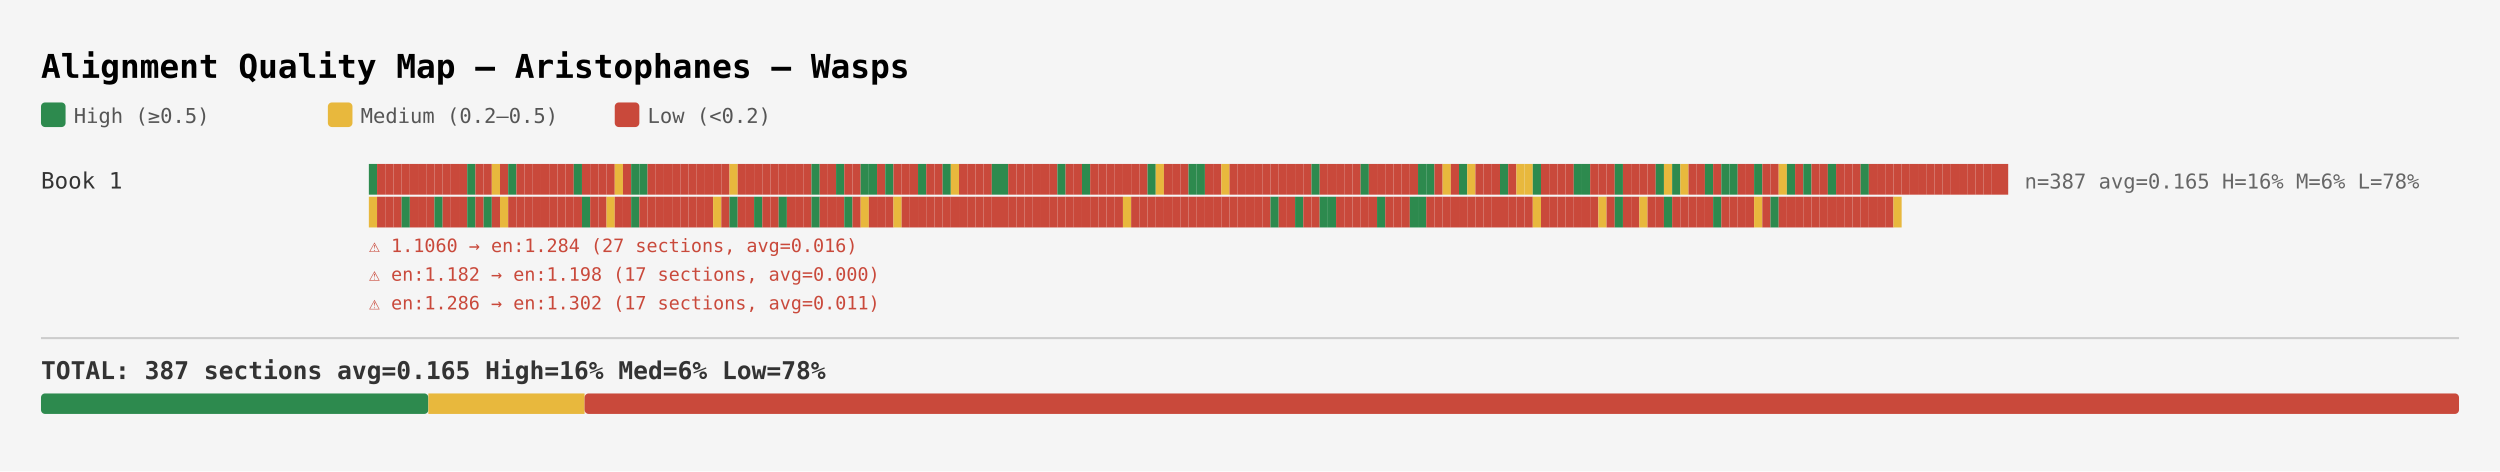
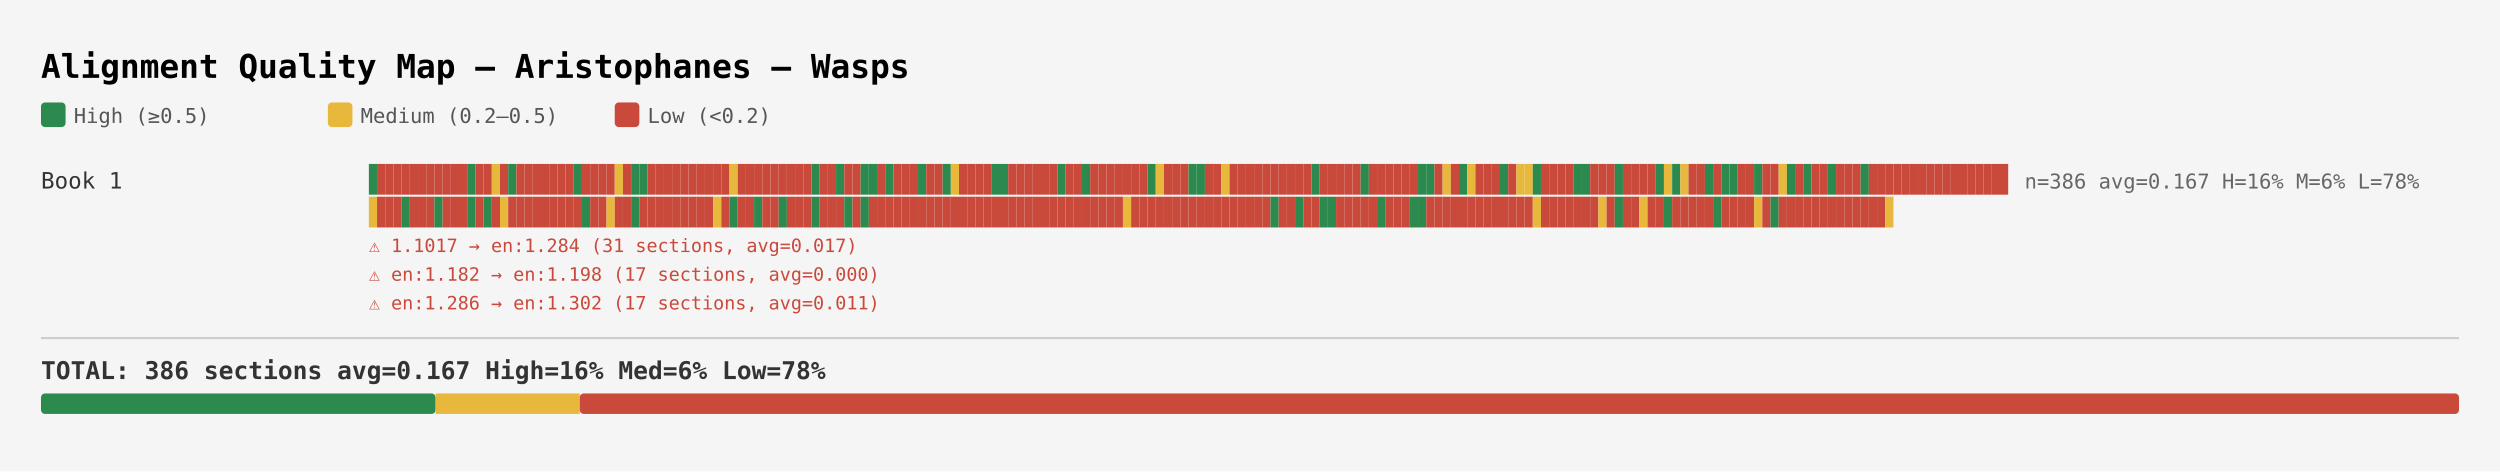
<svg xmlns="http://www.w3.org/2000/svg" width="1220" height="230" viewBox="0 0 1220 230">
  <rect width="1220" height="230" fill="#f5f5f5" />
  <style>
  text { font-family: "SF Mono", "Menlo", "Monaco", monospace; }
  .title { font-size: 16px; font-weight: bold; }
  .subtitle { font-size: 11px; fill: #888; }
  .label { font-size: 11px; fill: #333; }
  .stats { font-size: 10px; fill: #666; }
  .warn { font-size: 9px; fill: #c9493b; }
  .total { font-size: 12px; font-weight: bold; fill: #333; }
  .legend-text { font-size: 10px; fill: #555; }
</style>
  <text x="20" y="38" class="title">Alignment Quality Map — Aristophanes — Wasps</text>
  <rect x="20" y="50" width="12" height="12" fill="#2d8a4e" rx="2" />
  <text x="36" y="60" class="legend-text">High (≥0.5)</text>
  <rect x="160" y="50" width="12" height="12" fill="#e8b83d" rx="2" />
  <text x="176" y="60" class="legend-text">Medium (0.2–0.5)</text>
  <rect x="300" y="50" width="12" height="12" fill="#c9493b" rx="2" />
  <text x="316" y="60" class="legend-text">Low (&lt;0.2)</text>
  <text x="20" y="92" class="label">Book 1</text>
-   <text x="988" y="92" class="stats">n=387  avg=0.165  H=16%  M=6%  L=78%</text>
+   <text x="988" y="92" class="stats">n=386  avg=0.167  H=16%  M=6%  L=78%</text>
  <a href="tlg0019.tlg004.perseus-eng80.html#s1-1">
    <rect x="180" y="80" width="4" height="15" fill="#2d8a4e" />
  </a>
  <a href="tlg0019.tlg004.perseus-eng80.html#sen:1-2">
    <rect x="184" y="80" width="4" height="15" fill="#c9493b" />
  </a>
  <a href="tlg0019.tlg004.perseus-eng80.html#sen:1-3">
    <rect x="188" y="80" width="4" height="15" fill="#c9493b" />
  </a>
  <a href="tlg0019.tlg004.perseus-eng80.html#sen:1-4">
    <rect x="192" y="80" width="4" height="15" fill="#c9493b" />
  </a>
  <a href="tlg0019.tlg004.perseus-eng80.html#s1-9">
    <rect x="196" y="80" width="4" height="15" fill="#c9493b" />
  </a>
  <a href="tlg0019.tlg004.perseus-eng80.html#sen:1-6">
    <rect x="200" y="80" width="4" height="15" fill="#c9493b" />
  </a>
  <a href="tlg0019.tlg004.perseus-eng80.html#sen:1-7">
    <rect x="204" y="80" width="4" height="15" fill="#c9493b" />
  </a>
  <a href="tlg0019.tlg004.perseus-eng80.html#sen:1-8">
    <rect x="208" y="80" width="4" height="15" fill="#c9493b" />
  </a>
  <a href="tlg0019.tlg004.perseus-eng80.html#s1-20">
    <rect x="212" y="80" width="4" height="15" fill="#c9493b" />
  </a>
  <a href="tlg0019.tlg004.perseus-eng80.html#sen:1-10">
    <rect x="216" y="80" width="4" height="15" fill="#c9493b" />
  </a>
  <a href="tlg0019.tlg004.perseus-eng80.html#sen:1-11">
    <rect x="220" y="80" width="4" height="15" fill="#c9493b" />
  </a>
  <a href="tlg0019.tlg004.perseus-eng80.html#sen:1-12">
    <rect x="224" y="80" width="4" height="15" fill="#c9493b" />
  </a>
  <a href="tlg0019.tlg004.perseus-eng80.html#s1-28">
    <rect x="228" y="80" width="4" height="15" fill="#2d8a4e" />
  </a>
  <a href="tlg0019.tlg004.perseus-eng80.html#sen:1-14">
    <rect x="232" y="80" width="4" height="15" fill="#c9493b" />
  </a>
  <a href="tlg0019.tlg004.perseus-eng80.html#sen:1-15">
    <rect x="236" y="80" width="4" height="15" fill="#c9493b" />
  </a>
  <a href="tlg0019.tlg004.perseus-eng80.html#s1-37">
    <rect x="240" y="80" width="4" height="15" fill="#e8b83d" />
  </a>
  <a href="tlg0019.tlg004.perseus-eng80.html#sen:1-17">
    <rect x="244" y="80" width="4" height="15" fill="#c9493b" />
  </a>
  <a href="tlg0019.tlg004.perseus-eng80.html#s1-46">
    <rect x="248" y="80" width="4" height="15" fill="#2d8a4e" />
  </a>
  <a href="tlg0019.tlg004.perseus-eng80.html#s1-54">
    <rect x="252" y="80" width="4" height="15" fill="#c9493b" />
  </a>
  <a href="tlg0019.tlg004.perseus-eng80.html#sen:1-20">
    <rect x="256" y="80" width="4" height="15" fill="#c9493b" />
  </a>
  <a href="tlg0019.tlg004.perseus-eng80.html#sen:1-21">
    <rect x="260" y="80" width="4" height="15" fill="#c9493b" />
  </a>
  <a href="tlg0019.tlg004.perseus-eng80.html#s1-62">
    <rect x="264" y="80" width="4" height="15" fill="#c9493b" />
  </a>
  <a href="tlg0019.tlg004.perseus-eng80.html#s1-71">
    <rect x="268" y="80" width="4" height="15" fill="#c9493b" />
  </a>
  <a href="tlg0019.tlg004.perseus-eng80.html#sen:1-24">
    <rect x="272" y="80" width="4" height="15" fill="#c9493b" />
  </a>
  <a href="tlg0019.tlg004.perseus-eng80.html#s1-80">
    <rect x="276" y="80" width="4" height="15" fill="#c9493b" />
  </a>
  <a href="tlg0019.tlg004.perseus-eng80.html#s1-88">
    <rect x="280" y="80" width="4" height="15" fill="#2d8a4e" />
  </a>
  <a href="tlg0019.tlg004.perseus-eng80.html#s1-97">
    <rect x="284" y="80" width="4" height="15" fill="#c9493b" />
  </a>
  <a href="tlg0019.tlg004.perseus-eng80.html#s1-106">
    <rect x="288" y="80" width="4" height="15" fill="#c9493b" />
  </a>
  <a href="tlg0019.tlg004.perseus-eng80.html#s1-114">
    <rect x="292" y="80" width="4" height="15" fill="#c9493b" />
  </a>
  <a href="tlg0019.tlg004.perseus-eng80.html#s1-125">
    <rect x="296" y="80" width="4" height="15" fill="#c9493b" />
  </a>
  <a href="tlg0019.tlg004.perseus-eng80.html#s1-133">
    <rect x="300" y="80" width="4" height="15" fill="#e8b83d" />
  </a>
  <a href="tlg0019.tlg004.perseus-eng80.html#sen:1-31">
    <rect x="304" y="80" width="4" height="15" fill="#c9493b" />
  </a>
  <a href="tlg0019.tlg004.perseus-eng80.html#s1-142">
    <rect x="308" y="80" width="4" height="15" fill="#2d8a4e" />
  </a>
  <a href="tlg0019.tlg004.perseus-eng80.html#s1-150">
    <rect x="312" y="80" width="4" height="15" fill="#2d8a4e" />
  </a>
  <a href="tlg0019.tlg004.perseus-eng80.html#sen:1-34">
    <rect x="316" y="80" width="4" height="15" fill="#c9493b" />
  </a>
  <a href="tlg0019.tlg004.perseus-eng80.html#sen:1-35">
    <rect x="320" y="80" width="4" height="15" fill="#c9493b" />
  </a>
  <a href="tlg0019.tlg004.perseus-eng80.html#sen:1-36">
    <rect x="324" y="80" width="4" height="15" fill="#c9493b" />
  </a>
  <a href="tlg0019.tlg004.perseus-eng80.html#s1-158">
    <rect x="328" y="80" width="4" height="15" fill="#c9493b" />
  </a>
  <a href="tlg0019.tlg004.perseus-eng80.html#sen:1-38">
    <rect x="332" y="80" width="4" height="15" fill="#c9493b" />
  </a>
  <a href="tlg0019.tlg004.perseus-eng80.html#sen:1-39">
    <rect x="336" y="80" width="4" height="15" fill="#c9493b" />
  </a>
  <a href="tlg0019.tlg004.perseus-eng80.html#sen:1-40">
    <rect x="340" y="80" width="4" height="15" fill="#c9493b" />
  </a>
  <a href="tlg0019.tlg004.perseus-eng80.html#s1-166">
    <rect x="344" y="80" width="4" height="15" fill="#c9493b" />
  </a>
  <a href="tlg0019.tlg004.perseus-eng80.html#sen:1-42">
    <rect x="348" y="80" width="4" height="15" fill="#c9493b" />
  </a>
  <a href="tlg0019.tlg004.perseus-eng80.html#sen:1-43">
    <rect x="352" y="80" width="4" height="15" fill="#c9493b" />
  </a>
  <a href="tlg0019.tlg004.perseus-eng80.html#s1-174">
    <rect x="356" y="80" width="4" height="15" fill="#e8b83d" />
  </a>
  <a href="tlg0019.tlg004.perseus-eng80.html#sen:1-45">
    <rect x="360" y="80" width="4" height="15" fill="#c9493b" />
  </a>
  <a href="tlg0019.tlg004.perseus-eng80.html#s1-182">
    <rect x="364" y="80" width="4" height="15" fill="#c9493b" />
  </a>
  <a href="tlg0019.tlg004.perseus-eng80.html#sen:1-47">
    <rect x="368" y="80" width="4" height="15" fill="#c9493b" />
  </a>
  <a href="tlg0019.tlg004.perseus-eng80.html#sen:1-48">
    <rect x="372" y="80" width="4" height="15" fill="#c9493b" />
  </a>
  <a href="tlg0019.tlg004.perseus-eng80.html#sen:1-49">
    <rect x="376" y="80" width="4" height="15" fill="#c9493b" />
  </a>
  <a href="tlg0019.tlg004.perseus-eng80.html#s1-190">
    <rect x="380" y="80" width="4" height="15" fill="#c9493b" />
  </a>
  <a href="tlg0019.tlg004.perseus-eng80.html#sen:1-51">
    <rect x="384" y="80" width="4" height="15" fill="#c9493b" />
  </a>
  <a href="tlg0019.tlg004.perseus-eng80.html#sen:1-52">
    <rect x="388" y="80" width="4" height="15" fill="#c9493b" />
  </a>
  <a href="tlg0019.tlg004.perseus-eng80.html#sen:1-53">
    <rect x="392" y="80" width="4" height="15" fill="#c9493b" />
  </a>
  <a href="tlg0019.tlg004.perseus-eng80.html#s1-198">
    <rect x="396" y="80" width="4" height="15" fill="#2d8a4e" />
  </a>
  <a href="tlg0019.tlg004.perseus-eng80.html#sen:1-55">
    <rect x="400" y="80" width="4" height="15" fill="#c9493b" />
  </a>
  <a href="tlg0019.tlg004.perseus-eng80.html#sen:1-56">
    <rect x="404" y="80" width="4" height="15" fill="#c9493b" />
  </a>
  <a href="tlg0019.tlg004.perseus-eng80.html#s1-207">
    <rect x="408" y="80" width="4" height="15" fill="#2d8a4e" />
  </a>
  <a href="tlg0019.tlg004.perseus-eng80.html#sen:1-58">
    <rect x="412" y="80" width="4" height="15" fill="#c9493b" />
  </a>
  <a href="tlg0019.tlg004.perseus-eng80.html#sen:1-59">
    <rect x="416" y="80" width="4" height="15" fill="#c9493b" />
  </a>
  <a href="tlg0019.tlg004.perseus-eng80.html#s1-217">
    <rect x="420" y="80" width="4" height="15" fill="#2d8a4e" />
  </a>
  <a href="tlg0019.tlg004.perseus-eng80.html#s1-225">
    <rect x="424" y="80" width="4" height="15" fill="#2d8a4e" />
  </a>
  <a href="tlg0019.tlg004.perseus-eng80.html#sen:1-62">
    <rect x="428" y="80" width="4" height="15" fill="#c9493b" />
  </a>
  <a href="tlg0019.tlg004.perseus-eng80.html#s1-230">
    <rect x="432" y="80" width="4" height="15" fill="#2d8a4e" />
  </a>
  <a href="tlg0019.tlg004.perseus-eng80.html#s1-240">
    <rect x="436" y="80" width="4" height="15" fill="#c9493b" />
  </a>
  <a href="tlg0019.tlg004.perseus-eng80.html#sen:1-65">
    <rect x="440" y="80" width="4" height="15" fill="#c9493b" />
  </a>
  <a href="tlg0019.tlg004.perseus-eng80.html#sen:1-66">
    <rect x="444" y="80" width="4" height="15" fill="#c9493b" />
  </a>
  <a href="tlg0019.tlg004.perseus-eng80.html#s1-248">
    <rect x="448" y="80" width="4" height="15" fill="#2d8a4e" />
  </a>
  <a href="tlg0019.tlg004.perseus-eng80.html#sen:1-68">
    <rect x="452" y="80" width="4" height="15" fill="#c9493b" />
  </a>
  <a href="tlg0019.tlg004.perseus-eng80.html#sen:1-69">
    <rect x="456" y="80" width="4" height="15" fill="#c9493b" />
  </a>
  <a href="tlg0019.tlg004.perseus-eng80.html#s1-256">
    <rect x="460" y="80" width="4" height="15" fill="#2d8a4e" />
  </a>
  <a href="tlg0019.tlg004.perseus-eng80.html#s1-264">
    <rect x="464" y="80" width="4" height="15" fill="#e8b83d" />
  </a>
  <a href="tlg0019.tlg004.perseus-eng80.html#sen:1-72">
    <rect x="468" y="80" width="4" height="15" fill="#c9493b" />
  </a>
  <a href="tlg0019.tlg004.perseus-eng80.html#s1-273">
    <rect x="472" y="80" width="4" height="15" fill="#c9493b" />
  </a>
  <a href="tlg0019.tlg004.perseus-eng80.html#sen:1-74">
    <rect x="476" y="80" width="4" height="15" fill="#c9493b" />
  </a>
  <a href="tlg0019.tlg004.perseus-eng80.html#sen:1-75">
    <rect x="480" y="80" width="4" height="15" fill="#c9493b" />
  </a>
  <a href="tlg0019.tlg004.perseus-eng80.html#s1-281">
    <rect x="484" y="80" width="4" height="15" fill="#2d8a4e" />
  </a>
  <a href="tlg0019.tlg004.perseus-eng80.html#s1-289">
    <rect x="488" y="80" width="4" height="15" fill="#2d8a4e" />
  </a>
  <a href="tlg0019.tlg004.perseus-eng80.html#sen:1-78">
    <rect x="492" y="80" width="4" height="15" fill="#c9493b" />
  </a>
  <a href="tlg0019.tlg004.perseus-eng80.html#s1-297">
    <rect x="496" y="80" width="4" height="15" fill="#c9493b" />
  </a>
  <a href="tlg0019.tlg004.perseus-eng80.html#sen:1-80">
    <rect x="500" y="80" width="4" height="15" fill="#c9493b" />
  </a>
  <a href="tlg0019.tlg004.perseus-eng80.html#sen:1-81">
    <rect x="504" y="80" width="4" height="15" fill="#c9493b" />
  </a>
  <a href="tlg0019.tlg004.perseus-eng80.html#sen:1-82">
    <rect x="508" y="80" width="4" height="15" fill="#c9493b" />
  </a>
  <a href="tlg0019.tlg004.perseus-eng80.html#s1-309">
    <rect x="512" y="80" width="4" height="15" fill="#c9493b" />
  </a>
  <a href="tlg0019.tlg004.perseus-eng80.html#s1-323">
    <rect x="516" y="80" width="4" height="15" fill="#2d8a4e" />
  </a>
  <a href="tlg0019.tlg004.perseus-eng80.html#s1-334">
    <rect x="520" y="80" width="4" height="15" fill="#c9493b" />
  </a>
  <a href="tlg0019.tlg004.perseus-eng80.html#sen:1-86">
    <rect x="524" y="80" width="4" height="15" fill="#c9493b" />
  </a>
  <a href="tlg0019.tlg004.perseus-eng80.html#s1-342">
    <rect x="528" y="80" width="4" height="15" fill="#2d8a4e" />
  </a>
  <a href="tlg0019.tlg004.perseus-eng80.html#sen:1-88">
    <rect x="532" y="80" width="4" height="15" fill="#c9493b" />
  </a>
  <a href="tlg0019.tlg004.perseus-eng80.html#s1-350">
    <rect x="536" y="80" width="4" height="15" fill="#c9493b" />
  </a>
  <a href="tlg0019.tlg004.perseus-eng80.html#sen:1-90">
    <rect x="540" y="80" width="4" height="15" fill="#c9493b" />
  </a>
  <a href="tlg0019.tlg004.perseus-eng80.html#sen:1-91">
    <rect x="544" y="80" width="4" height="15" fill="#c9493b" />
  </a>
  <a href="tlg0019.tlg004.perseus-eng80.html#s1-365">
    <rect x="548" y="80" width="4" height="15" fill="#c9493b" />
  </a>
  <a href="tlg0019.tlg004.perseus-eng80.html#sen:1-93">
    <rect x="552" y="80" width="4" height="15" fill="#c9493b" />
  </a>
  <a href="tlg0019.tlg004.perseus-eng80.html#sen:1-94">
    <rect x="556" y="80" width="4" height="15" fill="#c9493b" />
  </a>
  <a href="tlg0019.tlg004.perseus-eng80.html#s1-373">
    <rect x="560" y="80" width="4" height="15" fill="#2d8a4e" />
  </a>
  <a href="tlg0019.tlg004.perseus-eng80.html#s1-381">
    <rect x="564" y="80" width="4" height="15" fill="#e8b83d" />
  </a>
  <a href="tlg0019.tlg004.perseus-eng80.html#sen:1-97">
    <rect x="568" y="80" width="4" height="15" fill="#c9493b" />
  </a>
  <a href="tlg0019.tlg004.perseus-eng80.html#s1-389">
    <rect x="572" y="80" width="4" height="15" fill="#c9493b" />
  </a>
  <a href="tlg0019.tlg004.perseus-eng80.html#sen:1-99">
    <rect x="576" y="80" width="4" height="15" fill="#c9493b" />
  </a>
  <a href="tlg0019.tlg004.perseus-eng80.html#s1-397">
    <rect x="580" y="80" width="4" height="15" fill="#2d8a4e" />
  </a>
  <a href="tlg0019.tlg004.perseus-eng80.html#s1-403">
    <rect x="584" y="80" width="4" height="15" fill="#2d8a4e" />
  </a>
  <a href="tlg0019.tlg004.perseus-eng80.html#sen:1-102">
    <rect x="588" y="80" width="4" height="15" fill="#c9493b" />
  </a>
  <a href="tlg0019.tlg004.perseus-eng80.html#sen:1-103">
    <rect x="592" y="80" width="4" height="15" fill="#c9493b" />
  </a>
  <a href="tlg0019.tlg004.perseus-eng80.html#s1-415">
    <rect x="596" y="80" width="4" height="15" fill="#e8b83d" />
  </a>
  <a href="tlg0019.tlg004.perseus-eng80.html#sen:1-105">
    <rect x="600" y="80" width="4" height="15" fill="#c9493b" />
  </a>
  <a href="tlg0019.tlg004.perseus-eng80.html#sen:1-106">
    <rect x="604" y="80" width="4" height="15" fill="#c9493b" />
  </a>
  <a href="tlg0019.tlg004.perseus-eng80.html#sen:1-107">
    <rect x="608" y="80" width="4" height="15" fill="#c9493b" />
  </a>
  <a href="tlg0019.tlg004.perseus-eng80.html#s1-426">
    <rect x="612" y="80" width="4" height="15" fill="#c9493b" />
  </a>
  <a href="tlg0019.tlg004.perseus-eng80.html#sen:1-109">
    <rect x="616" y="80" width="4" height="15" fill="#c9493b" />
  </a>
  <a href="tlg0019.tlg004.perseus-eng80.html#sen:1-110">
    <rect x="620" y="80" width="4" height="15" fill="#c9493b" />
  </a>
  <a href="tlg0019.tlg004.perseus-eng80.html#sen:1-111">
    <rect x="624" y="80" width="4" height="15" fill="#c9493b" />
  </a>
  <a href="tlg0019.tlg004.perseus-eng80.html#s1-435">
    <rect x="628" y="80" width="4" height="15" fill="#c9493b" />
  </a>
  <a href="tlg0019.tlg004.perseus-eng80.html#sen:1-113">
    <rect x="632" y="80" width="4" height="15" fill="#c9493b" />
  </a>
  <a href="tlg0019.tlg004.perseus-eng80.html#sen:1-114">
    <rect x="636" y="80" width="4" height="15" fill="#c9493b" />
  </a>
  <a href="tlg0019.tlg004.perseus-eng80.html#s1-448">
    <rect x="640" y="80" width="4" height="15" fill="#2d8a4e" />
  </a>
  <a href="tlg0019.tlg004.perseus-eng80.html#sen:1-116">
    <rect x="644" y="80" width="4" height="15" fill="#c9493b" />
  </a>
  <a href="tlg0019.tlg004.perseus-eng80.html#s1-456">
    <rect x="648" y="80" width="4" height="15" fill="#c9493b" />
  </a>
  <a href="tlg0019.tlg004.perseus-eng80.html#sen:1-118">
    <rect x="652" y="80" width="4" height="15" fill="#c9493b" />
  </a>
  <a href="tlg0019.tlg004.perseus-eng80.html#sen:1-119">
    <rect x="656" y="80" width="4" height="15" fill="#c9493b" />
  </a>
  <a href="tlg0019.tlg004.perseus-eng80.html#sen:1-120">
    <rect x="660" y="80" width="4" height="15" fill="#c9493b" />
  </a>
  <a href="tlg0019.tlg004.perseus-eng80.html#s1-471">
    <rect x="664" y="80" width="4" height="15" fill="#2d8a4e" />
  </a>
  <a href="tlg0019.tlg004.perseus-eng80.html#sen:1-122">
    <rect x="668" y="80" width="4" height="15" fill="#c9493b" />
  </a>
  <a href="tlg0019.tlg004.perseus-eng80.html#sen:1-123">
    <rect x="672" y="80" width="4" height="15" fill="#c9493b" />
  </a>
  <a href="tlg0019.tlg004.perseus-eng80.html#s1-481">
    <rect x="676" y="80" width="4" height="15" fill="#c9493b" />
  </a>
  <a href="tlg0019.tlg004.perseus-eng80.html#sen:1-125">
    <rect x="680" y="80" width="4" height="15" fill="#c9493b" />
  </a>
  <a href="tlg0019.tlg004.perseus-eng80.html#sen:1-126">
    <rect x="684" y="80" width="4" height="15" fill="#c9493b" />
  </a>
  <a href="tlg0019.tlg004.perseus-eng80.html#sen:1-127">
    <rect x="688" y="80" width="4" height="15" fill="#c9493b" />
  </a>
  <a href="tlg0019.tlg004.perseus-eng80.html#s1-491">
    <rect x="692" y="80" width="4" height="15" fill="#2d8a4e" />
  </a>
  <a href="tlg0019.tlg004.perseus-eng80.html#s1-500">
    <rect x="696" y="80" width="4" height="15" fill="#2d8a4e" />
  </a>
  <a href="tlg0019.tlg004.perseus-eng80.html#sen:1-130">
    <rect x="700" y="80" width="4" height="15" fill="#c9493b" />
  </a>
  <a href="tlg0019.tlg004.perseus-eng80.html#s1-508">
    <rect x="704" y="80" width="4" height="15" fill="#e8b83d" />
  </a>
  <a href="tlg0019.tlg004.perseus-eng80.html#sen:1-132">
    <rect x="708" y="80" width="4" height="15" fill="#c9493b" />
  </a>
  <a href="tlg0019.tlg004.perseus-eng80.html#s1-516">
    <rect x="712" y="80" width="4" height="15" fill="#2d8a4e" />
  </a>
  <a href="tlg0019.tlg004.perseus-eng80.html#s1-526">
    <rect x="716" y="80" width="4" height="15" fill="#e8b83d" />
  </a>
  <a href="tlg0019.tlg004.perseus-eng80.html#sen:1-135">
    <rect x="720" y="80" width="4" height="15" fill="#c9493b" />
  </a>
  <a href="tlg0019.tlg004.perseus-eng80.html#sen:1-136">
    <rect x="724" y="80" width="4" height="15" fill="#c9493b" />
  </a>
  <a href="tlg0019.tlg004.perseus-eng80.html#s1-537">
    <rect x="728" y="80" width="4" height="15" fill="#c9493b" />
  </a>
  <a href="tlg0019.tlg004.perseus-eng80.html#s1-548">
    <rect x="732" y="80" width="4" height="15" fill="#2d8a4e" />
  </a>
  <a href="tlg0019.tlg004.perseus-eng80.html#s1-556">
    <rect x="736" y="80" width="4" height="15" fill="#c9493b" />
  </a>
  <a href="tlg0019.tlg004.perseus-eng80.html#s1-564">
    <rect x="740" y="80" width="4" height="15" fill="#e8b83d" />
  </a>
  <a href="tlg0019.tlg004.perseus-eng80.html#s1-572">
    <rect x="744" y="80" width="4" height="15" fill="#e8b83d" />
  </a>
  <a href="tlg0019.tlg004.perseus-eng80.html#s1-581">
    <rect x="748" y="80" width="4" height="15" fill="#2d8a4e" />
  </a>
  <a href="tlg0019.tlg004.perseus-eng80.html#s1-589">
    <rect x="752" y="80" width="4" height="15" fill="#c9493b" />
  </a>
  <a href="tlg0019.tlg004.perseus-eng80.html#sen:1-144">
    <rect x="756" y="80" width="4" height="15" fill="#c9493b" />
  </a>
  <a href="tlg0019.tlg004.perseus-eng80.html#sen:1-145">
    <rect x="760" y="80" width="4" height="15" fill="#c9493b" />
  </a>
  <a href="tlg0019.tlg004.perseus-eng80.html#s1-598">
    <rect x="764" y="80" width="4" height="15" fill="#c9493b" />
  </a>
  <a href="tlg0019.tlg004.perseus-eng80.html#s1-613">
    <rect x="768" y="80" width="4" height="15" fill="#2d8a4e" />
  </a>
  <a href="tlg0019.tlg004.perseus-eng80.html#s1-622">
    <rect x="772" y="80" width="4" height="15" fill="#2d8a4e" />
  </a>
  <a href="tlg0019.tlg004.perseus-eng80.html#s1-631">
    <rect x="776" y="80" width="4" height="15" fill="#c9493b" />
  </a>
  <a href="tlg0019.tlg004.perseus-eng80.html#s1-642">
    <rect x="780" y="80" width="4" height="15" fill="#c9493b" />
  </a>
  <a href="tlg0019.tlg004.perseus-eng80.html#sen:1-150">
    <rect x="784" y="80" width="4" height="15" fill="#c9493b" />
  </a>
  <a href="tlg0019.tlg004.perseus-eng80.html#s1-650">
    <rect x="788" y="80" width="4" height="15" fill="#2d8a4e" />
  </a>
  <a href="tlg0019.tlg004.perseus-eng80.html#sen:1-152">
    <rect x="792" y="80" width="4" height="15" fill="#c9493b" />
  </a>
  <a href="tlg0019.tlg004.perseus-eng80.html#s1-658">
    <rect x="796" y="80" width="4" height="15" fill="#c9493b" />
  </a>
  <a href="tlg0019.tlg004.perseus-eng80.html#sen:1-154">
    <rect x="800" y="80" width="4" height="15" fill="#c9493b" />
  </a>
  <a href="tlg0019.tlg004.perseus-eng80.html#sen:1-155">
    <rect x="804" y="80" width="4" height="15" fill="#c9493b" />
  </a>
  <a href="tlg0019.tlg004.perseus-eng80.html#s1-666">
    <rect x="808" y="80" width="4" height="15" fill="#2d8a4e" />
  </a>
  <a href="tlg0019.tlg004.perseus-eng80.html#s1-678">
    <rect x="812" y="80" width="4" height="15" fill="#e8b83d" />
  </a>
  <a href="tlg0019.tlg004.perseus-eng80.html#s1-686">
    <rect x="816" y="80" width="4" height="15" fill="#2d8a4e" />
  </a>
  <a href="tlg0019.tlg004.perseus-eng80.html#s1-695">
    <rect x="820" y="80" width="4" height="15" fill="#e8b83d" />
  </a>
  <a href="tlg0019.tlg004.perseus-eng80.html#sen:1-160">
    <rect x="824" y="80" width="4" height="15" fill="#c9493b" />
  </a>
  <a href="tlg0019.tlg004.perseus-eng80.html#sen:1-161">
    <rect x="828" y="80" width="4" height="15" fill="#c9493b" />
  </a>
  <a href="tlg0019.tlg004.perseus-eng80.html#s1-703">
    <rect x="832" y="80" width="4" height="15" fill="#2d8a4e" />
  </a>
  <a href="tlg0019.tlg004.perseus-eng80.html#s1-712">
    <rect x="836" y="80" width="4" height="15" fill="#c9493b" />
  </a>
  <a href="tlg0019.tlg004.perseus-eng80.html#s1-722">
    <rect x="840" y="80" width="4" height="15" fill="#2d8a4e" />
  </a>
  <a href="tlg0019.tlg004.perseus-eng80.html#s1-729">
    <rect x="844" y="80" width="4" height="15" fill="#2d8a4e" />
  </a>
  <a href="tlg0019.tlg004.perseus-eng80.html#sen:1-166">
    <rect x="848" y="80" width="4" height="15" fill="#c9493b" />
  </a>
  <a href="tlg0019.tlg004.perseus-eng80.html#s1-737">
    <rect x="852" y="80" width="4" height="15" fill="#c9493b" />
  </a>
  <a href="tlg0019.tlg004.perseus-eng80.html#s1-747">
    <rect x="856" y="80" width="4" height="15" fill="#2d8a4e" />
  </a>
  <a href="tlg0019.tlg004.perseus-eng80.html#s1-756">
    <rect x="860" y="80" width="4" height="15" fill="#c9493b" />
  </a>
  <a href="tlg0019.tlg004.perseus-eng80.html#sen:1-170">
    <rect x="864" y="80" width="4" height="15" fill="#c9493b" />
  </a>
  <a href="tlg0019.tlg004.perseus-eng80.html#s1-760">
    <rect x="868" y="80" width="4" height="15" fill="#e8b83d" />
  </a>
  <a href="tlg0019.tlg004.perseus-eng80.html#s1-768">
    <rect x="872" y="80" width="4" height="15" fill="#2d8a4e" />
  </a>
  <a href="tlg0019.tlg004.perseus-eng80.html#sen:1-173">
    <rect x="876" y="80" width="4" height="15" fill="#c9493b" />
  </a>
  <a href="tlg0019.tlg004.perseus-eng80.html#s1-776">
    <rect x="880" y="80" width="4" height="15" fill="#2d8a4e" />
  </a>
  <a href="tlg0019.tlg004.perseus-eng80.html#sen:1-175">
    <rect x="884" y="80" width="4" height="15" fill="#c9493b" />
  </a>
  <a href="tlg0019.tlg004.perseus-eng80.html#sen:1-176">
    <rect x="888" y="80" width="4" height="15" fill="#c9493b" />
  </a>
  <a href="tlg0019.tlg004.perseus-eng80.html#s1-784">
    <rect x="892" y="80" width="4" height="15" fill="#2d8a4e" />
  </a>
  <a href="tlg0019.tlg004.perseus-eng80.html#s1-792">
    <rect x="896" y="80" width="4" height="15" fill="#c9493b" />
  </a>
  <a href="tlg0019.tlg004.perseus-eng80.html#sen:1-179">
    <rect x="900" y="80" width="4" height="15" fill="#c9493b" />
  </a>
  <a href="tlg0019.tlg004.perseus-eng80.html#sen:1-180">
    <rect x="904" y="80" width="4" height="15" fill="#c9493b" />
  </a>
  <a href="tlg0019.tlg004.perseus-eng80.html#s1-800">
    <rect x="908" y="80" width="4" height="15" fill="#2d8a4e" />
  </a>
  <a href="tlg0019.tlg004.perseus-eng80.html#sen:1-182">
    <rect x="912" y="80" width="4" height="15" fill="#c9493b" />
  </a>
  <a href="tlg0019.tlg004.perseus-eng80.html#s1-809">
    <rect x="916" y="80" width="4" height="15" fill="#c9493b" />
  </a>
  <a href="tlg0019.tlg004.perseus-eng80.html#sen:1-184">
    <rect x="920" y="80" width="4" height="15" fill="#c9493b" />
  </a>
  <a href="tlg0019.tlg004.perseus-eng80.html#sen:1-185">
    <rect x="924" y="80" width="4" height="15" fill="#c9493b" />
  </a>
  <a href="tlg0019.tlg004.perseus-eng80.html#sen:1-186">
    <rect x="928" y="80" width="4" height="15" fill="#c9493b" />
  </a>
  <a href="tlg0019.tlg004.perseus-eng80.html#s1-818">
    <rect x="932" y="80" width="4" height="15" fill="#c9493b" />
  </a>
  <a href="tlg0019.tlg004.perseus-eng80.html#sen:1-188">
    <rect x="936" y="80" width="4" height="15" fill="#c9493b" />
  </a>
  <a href="tlg0019.tlg004.perseus-eng80.html#sen:1-189">
    <rect x="940" y="80" width="4" height="15" fill="#c9493b" />
  </a>
  <a href="tlg0019.tlg004.perseus-eng80.html#sen:1-190">
    <rect x="944" y="80" width="4" height="15" fill="#c9493b" />
  </a>
  <a href="tlg0019.tlg004.perseus-eng80.html#s1-826">
    <rect x="948" y="80" width="4" height="15" fill="#c9493b" />
  </a>
  <a href="tlg0019.tlg004.perseus-eng80.html#sen:1-192">
    <rect x="952" y="80" width="4" height="15" fill="#c9493b" />
  </a>
  <a href="tlg0019.tlg004.perseus-eng80.html#sen:1-193">
    <rect x="956" y="80" width="4" height="15" fill="#c9493b" />
  </a>
  <a href="tlg0019.tlg004.perseus-eng80.html#sen:1-194">
    <rect x="960" y="80" width="4" height="15" fill="#c9493b" />
  </a>
  <a href="tlg0019.tlg004.perseus-eng80.html#s1-834">
    <rect x="964" y="80" width="4" height="15" fill="#c9493b" />
  </a>
  <a href="tlg0019.tlg004.perseus-eng80.html#sen:1-196">
    <rect x="968" y="80" width="4" height="15" fill="#c9493b" />
  </a>
  <a href="tlg0019.tlg004.perseus-eng80.html#sen:1-197">
    <rect x="972" y="80" width="4" height="15" fill="#c9493b" />
  </a>
  <a href="tlg0019.tlg004.perseus-eng80.html#sen:1-198">
    <rect x="976" y="80" width="4" height="15" fill="#c9493b" />
  </a>
  <a href="tlg0019.tlg004.perseus-eng80.html#s1-843">
    <rect x="180" y="96" width="4" height="15" fill="#e8b83d" />
  </a>
  <a href="tlg0019.tlg004.perseus-eng80.html#sen:1-200">
    <rect x="184" y="96" width="4" height="15" fill="#c9493b" />
  </a>
  <a href="tlg0019.tlg004.perseus-eng80.html#sen:1-201">
    <rect x="188" y="96" width="4" height="15" fill="#c9493b" />
  </a>
  <a href="tlg0019.tlg004.perseus-eng80.html#sen:1-202">
    <rect x="192" y="96" width="4" height="15" fill="#c9493b" />
  </a>
  <a href="tlg0019.tlg004.perseus-eng80.html#s1-851">
    <rect x="196" y="96" width="4" height="15" fill="#2d8a4e" />
  </a>
  <a href="tlg0019.tlg004.perseus-eng80.html#sen:1-204">
    <rect x="200" y="96" width="4" height="15" fill="#c9493b" />
  </a>
  <a href="tlg0019.tlg004.perseus-eng80.html#sen:1-205">
    <rect x="204" y="96" width="4" height="15" fill="#c9493b" />
  </a>
  <a href="tlg0019.tlg004.perseus-eng80.html#sen:1-206">
    <rect x="208" y="96" width="4" height="15" fill="#c9493b" />
  </a>
  <a href="tlg0019.tlg004.perseus-eng80.html#s1-859">
    <rect x="212" y="96" width="4" height="15" fill="#2d8a4e" />
  </a>
  <a href="tlg0019.tlg004.perseus-eng80.html#sen:1-208">
    <rect x="216" y="96" width="4" height="15" fill="#c9493b" />
  </a>
  <a href="tlg0019.tlg004.perseus-eng80.html#s1-863">
    <rect x="220" y="96" width="4" height="15" fill="#c9493b" />
  </a>
  <a href="tlg0019.tlg004.perseus-eng80.html#sen:1-210">
    <rect x="224" y="96" width="4" height="15" fill="#c9493b" />
  </a>
  <a href="tlg0019.tlg004.perseus-eng80.html#s1-874">
    <rect x="228" y="96" width="4" height="15" fill="#2d8a4e" />
  </a>
  <a href="tlg0019.tlg004.perseus-eng80.html#sen:1-212">
    <rect x="232" y="96" width="4" height="15" fill="#c9493b" />
  </a>
  <a href="tlg0019.tlg004.perseus-eng80.html#s1-885">
    <rect x="236" y="96" width="4" height="15" fill="#2d8a4e" />
  </a>
  <a href="tlg0019.tlg004.perseus-eng80.html#sen:1-214">
    <rect x="240" y="96" width="4" height="15" fill="#c9493b" />
  </a>
  <a href="tlg0019.tlg004.perseus-eng80.html#s1-891">
    <rect x="244" y="96" width="4" height="15" fill="#e8b83d" />
  </a>
  <a href="tlg0019.tlg004.perseus-eng80.html#sen:1-216">
    <rect x="248" y="96" width="4" height="15" fill="#c9493b" />
  </a>
  <a href="tlg0019.tlg004.perseus-eng80.html#sen:1-217">
    <rect x="252" y="96" width="4" height="15" fill="#c9493b" />
  </a>
  <a href="tlg0019.tlg004.perseus-eng80.html#sen:1-218">
    <rect x="256" y="96" width="4" height="15" fill="#c9493b" />
  </a>
  <a href="tlg0019.tlg004.perseus-eng80.html#s1-899">
    <rect x="260" y="96" width="4" height="15" fill="#c9493b" />
  </a>
  <a href="tlg0019.tlg004.perseus-eng80.html#sen:1-220">
    <rect x="264" y="96" width="4" height="15" fill="#c9493b" />
  </a>
  <a href="tlg0019.tlg004.perseus-eng80.html#sen:1-221">
    <rect x="268" y="96" width="4" height="15" fill="#c9493b" />
  </a>
  <a href="tlg0019.tlg004.perseus-eng80.html#sen:1-222">
    <rect x="272" y="96" width="4" height="15" fill="#c9493b" />
  </a>
  <a href="tlg0019.tlg004.perseus-eng80.html#s1-907">
    <rect x="276" y="96" width="4" height="15" fill="#c9493b" />
  </a>
  <a href="tlg0019.tlg004.perseus-eng80.html#sen:1-224">
    <rect x="280" y="96" width="4" height="15" fill="#c9493b" />
  </a>
  <a href="tlg0019.tlg004.perseus-eng80.html#s1-915">
    <rect x="284" y="96" width="4" height="15" fill="#2d8a4e" />
  </a>
  <a href="tlg0019.tlg004.perseus-eng80.html#sen:1-226">
    <rect x="288" y="96" width="4" height="15" fill="#c9493b" />
  </a>
  <a href="tlg0019.tlg004.perseus-eng80.html#sen:1-227">
    <rect x="292" y="96" width="4" height="15" fill="#c9493b" />
  </a>
  <a href="tlg0019.tlg004.perseus-eng80.html#s1-926">
    <rect x="296" y="96" width="4" height="15" fill="#e8b83d" />
  </a>
  <a href="tlg0019.tlg004.perseus-eng80.html#sen:1-229">
    <rect x="300" y="96" width="4" height="15" fill="#c9493b" />
  </a>
  <a href="tlg0019.tlg004.perseus-eng80.html#sen:1-230">
    <rect x="304" y="96" width="4" height="15" fill="#c9493b" />
  </a>
  <a href="tlg0019.tlg004.perseus-eng80.html#s1-935">
    <rect x="308" y="96" width="4" height="15" fill="#2d8a4e" />
  </a>
  <a href="tlg0019.tlg004.perseus-eng80.html#sen:1-232">
    <rect x="312" y="96" width="4" height="15" fill="#c9493b" />
  </a>
  <a href="tlg0019.tlg004.perseus-eng80.html#sen:1-233">
    <rect x="316" y="96" width="4" height="15" fill="#c9493b" />
  </a>
  <a href="tlg0019.tlg004.perseus-eng80.html#s1-944">
    <rect x="320" y="96" width="4" height="15" fill="#c9493b" />
  </a>
  <a href="tlg0019.tlg004.perseus-eng80.html#sen:1-235">
    <rect x="324" y="96" width="4" height="15" fill="#c9493b" />
  </a>
  <a href="tlg0019.tlg004.perseus-eng80.html#sen:1-236">
    <rect x="328" y="96" width="4" height="15" fill="#c9493b" />
  </a>
  <a href="tlg0019.tlg004.perseus-eng80.html#s1-952">
    <rect x="332" y="96" width="4" height="15" fill="#c9493b" />
  </a>
  <a href="tlg0019.tlg004.perseus-eng80.html#sen:1-238">
    <rect x="336" y="96" width="4" height="15" fill="#c9493b" />
  </a>
  <a href="tlg0019.tlg004.perseus-eng80.html#sen:1-239">
    <rect x="340" y="96" width="4" height="15" fill="#c9493b" />
  </a>
  <a href="tlg0019.tlg004.perseus-eng80.html#sen:1-240">
    <rect x="344" y="96" width="4" height="15" fill="#c9493b" />
  </a>
  <a href="tlg0019.tlg004.perseus-eng80.html#s1-960">
    <rect x="348" y="96" width="4" height="15" fill="#e8b83d" />
  </a>
  <a href="tlg0019.tlg004.perseus-eng80.html#sen:1-242">
    <rect x="352" y="96" width="4" height="15" fill="#c9493b" />
  </a>
  <a href="tlg0019.tlg004.perseus-eng80.html#s1-968">
    <rect x="356" y="96" width="4" height="15" fill="#2d8a4e" />
  </a>
  <a href="tlg0019.tlg004.perseus-eng80.html#sen:1-244">
    <rect x="360" y="96" width="4" height="15" fill="#c9493b" />
  </a>
  <a href="tlg0019.tlg004.perseus-eng80.html#sen:1-245">
    <rect x="364" y="96" width="4" height="15" fill="#c9493b" />
  </a>
  <a href="tlg0019.tlg004.perseus-eng80.html#s1-977">
    <rect x="368" y="96" width="4" height="15" fill="#2d8a4e" />
  </a>
  <a href="tlg0019.tlg004.perseus-eng80.html#sen:1-247">
    <rect x="372" y="96" width="4" height="15" fill="#c9493b" />
  </a>
  <a href="tlg0019.tlg004.perseus-eng80.html#sen:1-248">
    <rect x="376" y="96" width="4" height="15" fill="#c9493b" />
  </a>
  <a href="tlg0019.tlg004.perseus-eng80.html#s1-985">
    <rect x="380" y="96" width="4" height="15" fill="#2d8a4e" />
  </a>
  <a href="tlg0019.tlg004.perseus-eng80.html#sen:1-250">
    <rect x="384" y="96" width="4" height="15" fill="#c9493b" />
  </a>
  <a href="tlg0019.tlg004.perseus-eng80.html#sen:1-251">
    <rect x="388" y="96" width="4" height="15" fill="#c9493b" />
  </a>
  <a href="tlg0019.tlg004.perseus-eng80.html#sen:1-252">
    <rect x="392" y="96" width="4" height="15" fill="#c9493b" />
  </a>
  <a href="tlg0019.tlg004.perseus-eng80.html#s1-993">
    <rect x="396" y="96" width="4" height="15" fill="#2d8a4e" />
  </a>
  <a href="tlg0019.tlg004.perseus-eng80.html#sen:1-254">
    <rect x="400" y="96" width="4" height="15" fill="#c9493b" />
  </a>
  <a href="tlg0019.tlg004.perseus-eng80.html#sen:1-255">
    <rect x="404" y="96" width="4" height="15" fill="#c9493b" />
  </a>
  <a href="tlg0019.tlg004.perseus-eng80.html#sen:1-256">
    <rect x="408" y="96" width="4" height="15" fill="#c9493b" />
  </a>
  <a href="tlg0019.tlg004.perseus-eng80.html#s1-1001">
    <rect x="412" y="96" width="4" height="15" fill="#2d8a4e" />
  </a>
  <a href="tlg0019.tlg004.perseus-eng80.html#sen:1-258">
    <rect x="416" y="96" width="4" height="15" fill="#c9493b" />
  </a>
  <a href="tlg0019.tlg004.perseus-eng80.html#s1-1009">
-     <rect x="420" y="96" width="4" height="15" fill="#e8b83d" />
+     <rect x="420" y="96" width="4" height="15" fill="#2d8a4e" />
  </a>
  <a href="tlg0019.tlg004.perseus-eng80.html#s1-1017">
    <rect x="424" y="96" width="4" height="15" fill="#c9493b" />
  </a>
  <a href="tlg0019.tlg004.perseus-eng80.html#s1-1029">
    <rect x="428" y="96" width="4" height="15" fill="#c9493b" />
  </a>
  <a href="tlg0019.tlg004.perseus-eng80.html#s1-1043">
    <rect x="432" y="96" width="4" height="15" fill="#c9493b" />
  </a>
  <a href="tlg0019.tlg004.perseus-eng80.html#s1-1051">
-     <rect x="436" y="96" width="4" height="15" fill="#e8b83d" />
+     <rect x="436" y="96" width="4" height="15" fill="#c9493b" />
  </a>
  <a href="tlg0019.tlg004.perseus-eng80.html#s1-1060">
    <rect x="440" y="96" width="4" height="15" fill="#c9493b" />
  </a>
  <a href="tlg0019.tlg004.perseus-eng80.html#s1-1068">
    <rect x="444" y="96" width="4" height="15" fill="#c9493b" />
  </a>
  <a href="tlg0019.tlg004.perseus-eng80.html#s1-1081">
    <rect x="448" y="96" width="4" height="15" fill="#c9493b" />
  </a>
  <a href="tlg0019.tlg004.perseus-eng80.html#sen:1-263">
    <rect x="452" y="96" width="4" height="15" fill="#c9493b" />
  </a>
  <a href="tlg0019.tlg004.perseus-eng80.html#sen:1-264">
    <rect x="456" y="96" width="4" height="15" fill="#c9493b" />
  </a>
  <a href="tlg0019.tlg004.perseus-eng80.html#s1-1089">
    <rect x="460" y="96" width="4" height="15" fill="#c9493b" />
  </a>
  <a href="tlg0019.tlg004.perseus-eng80.html#s1-1102">
    <rect x="464" y="96" width="4" height="15" fill="#c9493b" />
  </a>
  <a href="tlg0019.tlg004.perseus-eng80.html#s1-1112">
    <rect x="468" y="96" width="4" height="15" fill="#c9493b" />
  </a>
  <a href="tlg0019.tlg004.perseus-eng80.html#s1-1122">
    <rect x="472" y="96" width="4" height="15" fill="#c9493b" />
  </a>
  <a href="tlg0019.tlg004.perseus-eng80.html#sen:1-267">
    <rect x="476" y="96" width="4" height="15" fill="#c9493b" />
  </a>
  <a href="tlg0019.tlg004.perseus-eng80.html#sen:1-268">
    <rect x="480" y="96" width="4" height="15" fill="#c9493b" />
  </a>
  <a href="tlg0019.tlg004.perseus-eng80.html#sen:1-269">
    <rect x="484" y="96" width="4" height="15" fill="#c9493b" />
  </a>
  <a href="tlg0019.tlg004.perseus-eng80.html#s1-1131">
    <rect x="488" y="96" width="4" height="15" fill="#c9493b" />
  </a>
  <a href="tlg0019.tlg004.perseus-eng80.html#sen:1-271">
    <rect x="492" y="96" width="4" height="15" fill="#c9493b" />
  </a>
  <a href="tlg0019.tlg004.perseus-eng80.html#sen:1-272">
    <rect x="496" y="96" width="4" height="15" fill="#c9493b" />
  </a>
  <a href="tlg0019.tlg004.perseus-eng80.html#sen:1-273">
    <rect x="500" y="96" width="4" height="15" fill="#c9493b" />
  </a>
  <a href="tlg0019.tlg004.perseus-eng80.html#s1-1139">
    <rect x="504" y="96" width="4" height="15" fill="#c9493b" />
  </a>
  <a href="tlg0019.tlg004.perseus-eng80.html#sen:1-275">
    <rect x="508" y="96" width="4" height="15" fill="#c9493b" />
  </a>
  <a href="tlg0019.tlg004.perseus-eng80.html#sen:1-276">
    <rect x="512" y="96" width="4" height="15" fill="#c9493b" />
  </a>
  <a href="tlg0019.tlg004.perseus-eng80.html#sen:1-277">
    <rect x="516" y="96" width="4" height="15" fill="#c9493b" />
  </a>
  <a href="tlg0019.tlg004.perseus-eng80.html#s1-1148">
    <rect x="520" y="96" width="4" height="15" fill="#c9493b" />
  </a>
  <a href="tlg0019.tlg004.perseus-eng80.html#sen:1-279">
    <rect x="524" y="96" width="4" height="15" fill="#c9493b" />
  </a>
  <a href="tlg0019.tlg004.perseus-eng80.html#sen:1-280">
    <rect x="528" y="96" width="4" height="15" fill="#c9493b" />
  </a>
  <a href="tlg0019.tlg004.perseus-eng80.html#s1-1156">
    <rect x="532" y="96" width="4" height="15" fill="#c9493b" />
  </a>
  <a href="tlg0019.tlg004.perseus-eng80.html#sen:1-282">
    <rect x="536" y="96" width="4" height="15" fill="#c9493b" />
  </a>
  <a href="tlg0019.tlg004.perseus-eng80.html#sen:1-283">
    <rect x="540" y="96" width="4" height="15" fill="#c9493b" />
  </a>
  <a href="tlg0019.tlg004.perseus-eng80.html#sen:1-284">
    <rect x="544" y="96" width="4" height="15" fill="#c9493b" />
  </a>
  <a href="tlg0019.tlg004.perseus-eng80.html#s1-1164">
    <rect x="548" y="96" width="4" height="15" fill="#e8b83d" />
  </a>
  <a href="tlg0019.tlg004.perseus-eng80.html#sen:1-286">
    <rect x="552" y="96" width="4" height="15" fill="#c9493b" />
  </a>
  <a href="tlg0019.tlg004.perseus-eng80.html#sen:1-287">
    <rect x="556" y="96" width="4" height="15" fill="#c9493b" />
  </a>
  <a href="tlg0019.tlg004.perseus-eng80.html#sen:1-288">
    <rect x="560" y="96" width="4" height="15" fill="#c9493b" />
  </a>
  <a href="tlg0019.tlg004.perseus-eng80.html#s1-1172">
    <rect x="564" y="96" width="4" height="15" fill="#c9493b" />
  </a>
  <a href="tlg0019.tlg004.perseus-eng80.html#sen:1-290">
    <rect x="568" y="96" width="4" height="15" fill="#c9493b" />
  </a>
  <a href="tlg0019.tlg004.perseus-eng80.html#sen:1-291">
    <rect x="572" y="96" width="4" height="15" fill="#c9493b" />
  </a>
  <a href="tlg0019.tlg004.perseus-eng80.html#s1-1181">
    <rect x="576" y="96" width="4" height="15" fill="#c9493b" />
  </a>
  <a href="tlg0019.tlg004.perseus-eng80.html#sen:1-293">
    <rect x="580" y="96" width="4" height="15" fill="#c9493b" />
  </a>
  <a href="tlg0019.tlg004.perseus-eng80.html#sen:1-294">
    <rect x="584" y="96" width="4" height="15" fill="#c9493b" />
  </a>
  <a href="tlg0019.tlg004.perseus-eng80.html#sen:1-295">
    <rect x="588" y="96" width="4" height="15" fill="#c9493b" />
  </a>
  <a href="tlg0019.tlg004.perseus-eng80.html#s1-1190">
    <rect x="592" y="96" width="4" height="15" fill="#c9493b" />
  </a>
  <a href="tlg0019.tlg004.perseus-eng80.html#sen:1-297">
    <rect x="596" y="96" width="4" height="15" fill="#c9493b" />
  </a>
  <a href="tlg0019.tlg004.perseus-eng80.html#sen:1-298">
    <rect x="600" y="96" width="4" height="15" fill="#c9493b" />
  </a>
  <a href="tlg0019.tlg004.perseus-eng80.html#s1-1200">
    <rect x="604" y="96" width="4" height="15" fill="#c9493b" />
  </a>
  <a href="tlg0019.tlg004.perseus-eng80.html#sen:1-300">
    <rect x="608" y="96" width="4" height="15" fill="#c9493b" />
  </a>
  <a href="tlg0019.tlg004.perseus-eng80.html#s1-1208">
    <rect x="612" y="96" width="4" height="15" fill="#c9493b" />
  </a>
  <a href="tlg0019.tlg004.perseus-eng80.html#sen:1-302">
    <rect x="616" y="96" width="4" height="15" fill="#c9493b" />
  </a>
  <a href="tlg0019.tlg004.perseus-eng80.html#s1-1216">
    <rect x="620" y="96" width="4" height="15" fill="#2d8a4e" />
  </a>
  <a href="tlg0019.tlg004.perseus-eng80.html#sen:1-304">
    <rect x="624" y="96" width="4" height="15" fill="#c9493b" />
  </a>
  <a href="tlg0019.tlg004.perseus-eng80.html#sen:1-305">
    <rect x="628" y="96" width="4" height="15" fill="#c9493b" />
  </a>
  <a href="tlg0019.tlg004.perseus-eng80.html#s1-1224">
    <rect x="632" y="96" width="4" height="15" fill="#2d8a4e" />
  </a>
  <a href="tlg0019.tlg004.perseus-eng80.html#sen:1-307">
    <rect x="636" y="96" width="4" height="15" fill="#c9493b" />
  </a>
  <a href="tlg0019.tlg004.perseus-eng80.html#sen:1-308">
    <rect x="640" y="96" width="4" height="15" fill="#c9493b" />
  </a>
  <a href="tlg0019.tlg004.perseus-eng80.html#s1-1232">
    <rect x="644" y="96" width="4" height="15" fill="#2d8a4e" />
  </a>
  <a href="tlg0019.tlg004.perseus-eng80.html#s1-1242">
    <rect x="648" y="96" width="4" height="15" fill="#2d8a4e" />
  </a>
  <a href="tlg0019.tlg004.perseus-eng80.html#sen:1-311">
    <rect x="652" y="96" width="4" height="15" fill="#c9493b" />
  </a>
  <a href="tlg0019.tlg004.perseus-eng80.html#sen:1-312">
    <rect x="656" y="96" width="4" height="15" fill="#c9493b" />
  </a>
  <a href="tlg0019.tlg004.perseus-eng80.html#s1-1251">
    <rect x="660" y="96" width="4" height="15" fill="#c9493b" />
  </a>
  <a href="tlg0019.tlg004.perseus-eng80.html#sen:1-314">
    <rect x="664" y="96" width="4" height="15" fill="#c9493b" />
  </a>
  <a href="tlg0019.tlg004.perseus-eng80.html#sen:1-315">
    <rect x="668" y="96" width="4" height="15" fill="#c9493b" />
  </a>
  <a href="tlg0019.tlg004.perseus-eng80.html#s1-1265">
    <rect x="672" y="96" width="4" height="15" fill="#2d8a4e" />
  </a>
  <a href="tlg0019.tlg004.perseus-eng80.html#s1-1275">
    <rect x="676" y="96" width="4" height="15" fill="#c9493b" />
  </a>
  <a href="tlg0019.tlg004.perseus-eng80.html#s1-1284">
    <rect x="680" y="96" width="4" height="15" fill="#c9493b" />
  </a>
  <a href="tlg0019.tlg004.perseus-eng80.html#s1-1292">
    <rect x="684" y="96" width="4" height="15" fill="#c9493b" />
  </a>
  <a href="tlg0019.tlg004.perseus-eng80.html#s1-1301">
    <rect x="688" y="96" width="4" height="15" fill="#2d8a4e" />
  </a>
  <a href="tlg0019.tlg004.perseus-eng80.html#s1-1309">
    <rect x="692" y="96" width="4" height="15" fill="#2d8a4e" />
  </a>
  <a href="tlg0019.tlg004.perseus-eng80.html#s1-1322">
    <rect x="696" y="96" width="4" height="15" fill="#c9493b" />
  </a>
  <a href="tlg0019.tlg004.perseus-eng80.html#sen:1-321">
    <rect x="700" y="96" width="4" height="15" fill="#c9493b" />
  </a>
  <a href="tlg0019.tlg004.perseus-eng80.html#sen:1-322">
    <rect x="704" y="96" width="4" height="15" fill="#c9493b" />
  </a>
  <a href="tlg0019.tlg004.perseus-eng80.html#s1-1332">
    <rect x="708" y="96" width="4" height="15" fill="#c9493b" />
  </a>
  <a href="tlg0019.tlg004.perseus-eng80.html#sen:1-324">
    <rect x="712" y="96" width="4" height="15" fill="#c9493b" />
  </a>
  <a href="tlg0019.tlg004.perseus-eng80.html#sen:1-325">
    <rect x="716" y="96" width="4" height="15" fill="#c9493b" />
  </a>
  <a href="tlg0019.tlg004.perseus-eng80.html#s1-1340">
    <rect x="720" y="96" width="4" height="15" fill="#c9493b" />
  </a>
  <a href="tlg0019.tlg004.perseus-eng80.html#s1-1348">
    <rect x="724" y="96" width="4" height="15" fill="#c9493b" />
  </a>
  <a href="tlg0019.tlg004.perseus-eng80.html#sen:1-328">
    <rect x="728" y="96" width="4" height="15" fill="#c9493b" />
  </a>
  <a href="tlg0019.tlg004.perseus-eng80.html#sen:1-329">
    <rect x="732" y="96" width="4" height="15" fill="#c9493b" />
  </a>
  <a href="tlg0019.tlg004.perseus-eng80.html#sen:1-330">
    <rect x="736" y="96" width="4" height="15" fill="#c9493b" />
  </a>
  <a href="tlg0019.tlg004.perseus-eng80.html#s1-1356">
    <rect x="740" y="96" width="4" height="15" fill="#c9493b" />
  </a>
  <a href="tlg0019.tlg004.perseus-eng80.html#s1-1364">
    <rect x="744" y="96" width="4" height="15" fill="#c9493b" />
  </a>
  <a href="tlg0019.tlg004.perseus-eng80.html#s1-1372">
    <rect x="748" y="96" width="4" height="15" fill="#e8b83d" />
  </a>
  <a href="tlg0019.tlg004.perseus-eng80.html#s1-1380">
    <rect x="752" y="96" width="4" height="15" fill="#c9493b" />
  </a>
  <a href="tlg0019.tlg004.perseus-eng80.html#sen:1-335">
    <rect x="756" y="96" width="4" height="15" fill="#c9493b" />
  </a>
  <a href="tlg0019.tlg004.perseus-eng80.html#sen:1-336">
    <rect x="760" y="96" width="4" height="15" fill="#c9493b" />
  </a>
  <a href="tlg0019.tlg004.perseus-eng80.html#s1-1388">
    <rect x="764" y="96" width="4" height="15" fill="#c9493b" />
  </a>
  <a href="tlg0019.tlg004.perseus-eng80.html#sen:1-338">
    <rect x="768" y="96" width="4" height="15" fill="#c9493b" />
  </a>
  <a href="tlg0019.tlg004.perseus-eng80.html#sen:1-339">
    <rect x="772" y="96" width="4" height="15" fill="#c9493b" />
  </a>
  <a href="tlg0019.tlg004.perseus-eng80.html#sen:1-340">
    <rect x="776" y="96" width="4" height="15" fill="#c9493b" />
  </a>
  <a href="tlg0019.tlg004.perseus-eng80.html#s1-1396">
    <rect x="780" y="96" width="4" height="15" fill="#e8b83d" />
  </a>
  <a href="tlg0019.tlg004.perseus-eng80.html#sen:1-342">
    <rect x="784" y="96" width="4" height="15" fill="#c9493b" />
  </a>
  <a href="tlg0019.tlg004.perseus-eng80.html#s1-1406">
    <rect x="788" y="96" width="4" height="15" fill="#2d8a4e" />
  </a>
  <a href="tlg0019.tlg004.perseus-eng80.html#sen:1-344">
    <rect x="792" y="96" width="4" height="15" fill="#c9493b" />
  </a>
  <a href="tlg0019.tlg004.perseus-eng80.html#sen:1-345">
    <rect x="796" y="96" width="4" height="15" fill="#c9493b" />
  </a>
  <a href="tlg0019.tlg004.perseus-eng80.html#s1-1415">
    <rect x="800" y="96" width="4" height="15" fill="#e8b83d" />
  </a>
  <a href="tlg0019.tlg004.perseus-eng80.html#sen:1-347">
    <rect x="804" y="96" width="4" height="15" fill="#c9493b" />
  </a>
  <a href="tlg0019.tlg004.perseus-eng80.html#sen:1-348">
    <rect x="808" y="96" width="4" height="15" fill="#c9493b" />
  </a>
  <a href="tlg0019.tlg004.perseus-eng80.html#s1-1423">
    <rect x="812" y="96" width="4" height="15" fill="#2d8a4e" />
  </a>
  <a href="tlg0019.tlg004.perseus-eng80.html#sen:1-350">
    <rect x="816" y="96" width="4" height="15" fill="#c9493b" />
  </a>
  <a href="tlg0019.tlg004.perseus-eng80.html#sen:1-351">
    <rect x="820" y="96" width="4" height="15" fill="#c9493b" />
  </a>
  <a href="tlg0019.tlg004.perseus-eng80.html#s1-1431">
    <rect x="824" y="96" width="4" height="15" fill="#c9493b" />
  </a>
  <a href="tlg0019.tlg004.perseus-eng80.html#sen:1-353">
    <rect x="828" y="96" width="4" height="15" fill="#c9493b" />
  </a>
  <a href="tlg0019.tlg004.perseus-eng80.html#sen:1-354">
    <rect x="832" y="96" width="4" height="15" fill="#c9493b" />
  </a>
  <a href="tlg0019.tlg004.perseus-eng80.html#s1-1441">
    <rect x="836" y="96" width="4" height="15" fill="#2d8a4e" />
  </a>
  <a href="tlg0019.tlg004.perseus-eng80.html#sen:1-356">
    <rect x="840" y="96" width="4" height="15" fill="#c9493b" />
  </a>
  <a href="tlg0019.tlg004.perseus-eng80.html#sen:1-357">
    <rect x="844" y="96" width="4" height="15" fill="#c9493b" />
  </a>
  <a href="tlg0019.tlg004.perseus-eng80.html#s1-1450">
    <rect x="848" y="96" width="4" height="15" fill="#c9493b" />
  </a>
  <a href="tlg0019.tlg004.perseus-eng80.html#sen:1-359">
    <rect x="852" y="96" width="4" height="15" fill="#c9493b" />
  </a>
  <a href="tlg0019.tlg004.perseus-eng80.html#s1-1459">
    <rect x="856" y="96" width="4" height="15" fill="#e8b83d" />
  </a>
  <a href="tlg0019.tlg004.perseus-eng80.html#s1-1467">
    <rect x="860" y="96" width="4" height="15" fill="#c9493b" />
  </a>
  <a href="tlg0019.tlg004.perseus-eng80.html#s1-1474">
    <rect x="864" y="96" width="4" height="15" fill="#2d8a4e" />
  </a>
  <a href="tlg0019.tlg004.perseus-eng80.html#s1-1482">
    <rect x="868" y="96" width="4" height="15" fill="#c9493b" />
  </a>
  <a href="tlg0019.tlg004.perseus-eng80.html#sen:1-363">
    <rect x="872" y="96" width="4" height="15" fill="#c9493b" />
  </a>
  <a href="tlg0019.tlg004.perseus-eng80.html#sen:1-364">
    <rect x="876" y="96" width="4" height="15" fill="#c9493b" />
  </a>
  <a href="tlg0019.tlg004.perseus-eng80.html#s1-1490">
    <rect x="880" y="96" width="4" height="15" fill="#c9493b" />
  </a>
  <a href="tlg0019.tlg004.perseus-eng80.html#sen:1-366">
    <rect x="884" y="96" width="4" height="15" fill="#c9493b" />
  </a>
  <a href="tlg0019.tlg004.perseus-eng80.html#s1-1498">
    <rect x="888" y="96" width="4" height="15" fill="#c9493b" />
  </a>
  <a href="tlg0019.tlg004.perseus-eng80.html#sen:1-368">
    <rect x="892" y="96" width="4" height="15" fill="#c9493b" />
  </a>
  <a href="tlg0019.tlg004.perseus-eng80.html#sen:1-369">
    <rect x="896" y="96" width="4" height="15" fill="#c9493b" />
  </a>
-   <a href="tlg0019.tlg004.perseus-eng80.html#sen:1-370">
+   <a href="tlg0019.tlg004.perseus-eng80.html#s1-1507">
    <rect x="900" y="96" width="4" height="15" fill="#c9493b" />
  </a>
-   <a href="tlg0019.tlg004.perseus-eng80.html#s1-1507">
+   <a href="tlg0019.tlg004.perseus-eng80.html#sen:1-371">
    <rect x="904" y="96" width="4" height="15" fill="#c9493b" />
  </a>
  <a href="tlg0019.tlg004.perseus-eng80.html#sen:1-372">
    <rect x="908" y="96" width="4" height="15" fill="#c9493b" />
  </a>
  <a href="tlg0019.tlg004.perseus-eng80.html#sen:1-373">
    <rect x="912" y="96" width="4" height="15" fill="#c9493b" />
  </a>
-   <a href="tlg0019.tlg004.perseus-eng80.html#sen:1-374">
+   <a href="tlg0019.tlg004.perseus-eng80.html#s1-1516">
    <rect x="916" y="96" width="4" height="15" fill="#c9493b" />
  </a>
-   <a href="tlg0019.tlg004.perseus-eng80.html#s1-1516">
-     <rect x="920" y="96" width="4" height="15" fill="#c9493b" />
-   </a>
  <a href="tlg0019.tlg004.perseus-eng80.html#s1-1528">
-     <rect x="924" y="96" width="4" height="15" fill="#e8b83d" />
-   </a>
-   <text x="180" y="123" class="warn">⚠ 1.1060 → en:1.284  (27 sections, avg=0.016)</text>
+     <rect x="920" y="96" width="4" height="15" fill="#e8b83d" />
+   </a>
+   <text x="180" y="123" class="warn">⚠ 1.1017 → en:1.284  (31 sections, avg=0.017)</text>
  <text x="180" y="137" class="warn">⚠ en:1.182 → en:1.198  (17 sections, avg=0.000)</text>
  <text x="180" y="151" class="warn">⚠ en:1.286 → en:1.302  (17 sections, avg=0.011)</text>
  <line x1="20" y1="165" x2="1200" y2="165" stroke="#ccc" stroke-width="1" />
-   <text x="20" y="185" class="total">TOTAL: 387 sections   avg=0.165   High=16%   Med=6%   Low=78%</text>
-   <rect x="20" y="192" width="189.044" height="10" fill="#2d8a4e" rx="2" />
-   <rect x="209.044" y="192" width="76.227" height="10" fill="#e8b83d" />
-   <rect x="285.271" y="192" width="914.729" height="10" fill="#c9493b" rx="2" />
+   <text x="20" y="185" class="total">TOTAL: 386 sections   avg=0.167   High=16%   Med=6%   Low=78%</text>
+   <rect x="20" y="192" width="192.591" height="10" fill="#2d8a4e" rx="2" />
+   <rect x="212.591" y="192" width="70.311" height="10" fill="#e8b83d" />
+   <rect x="282.902" y="192" width="917.098" height="10" fill="#c9493b" rx="2" />
</svg>
